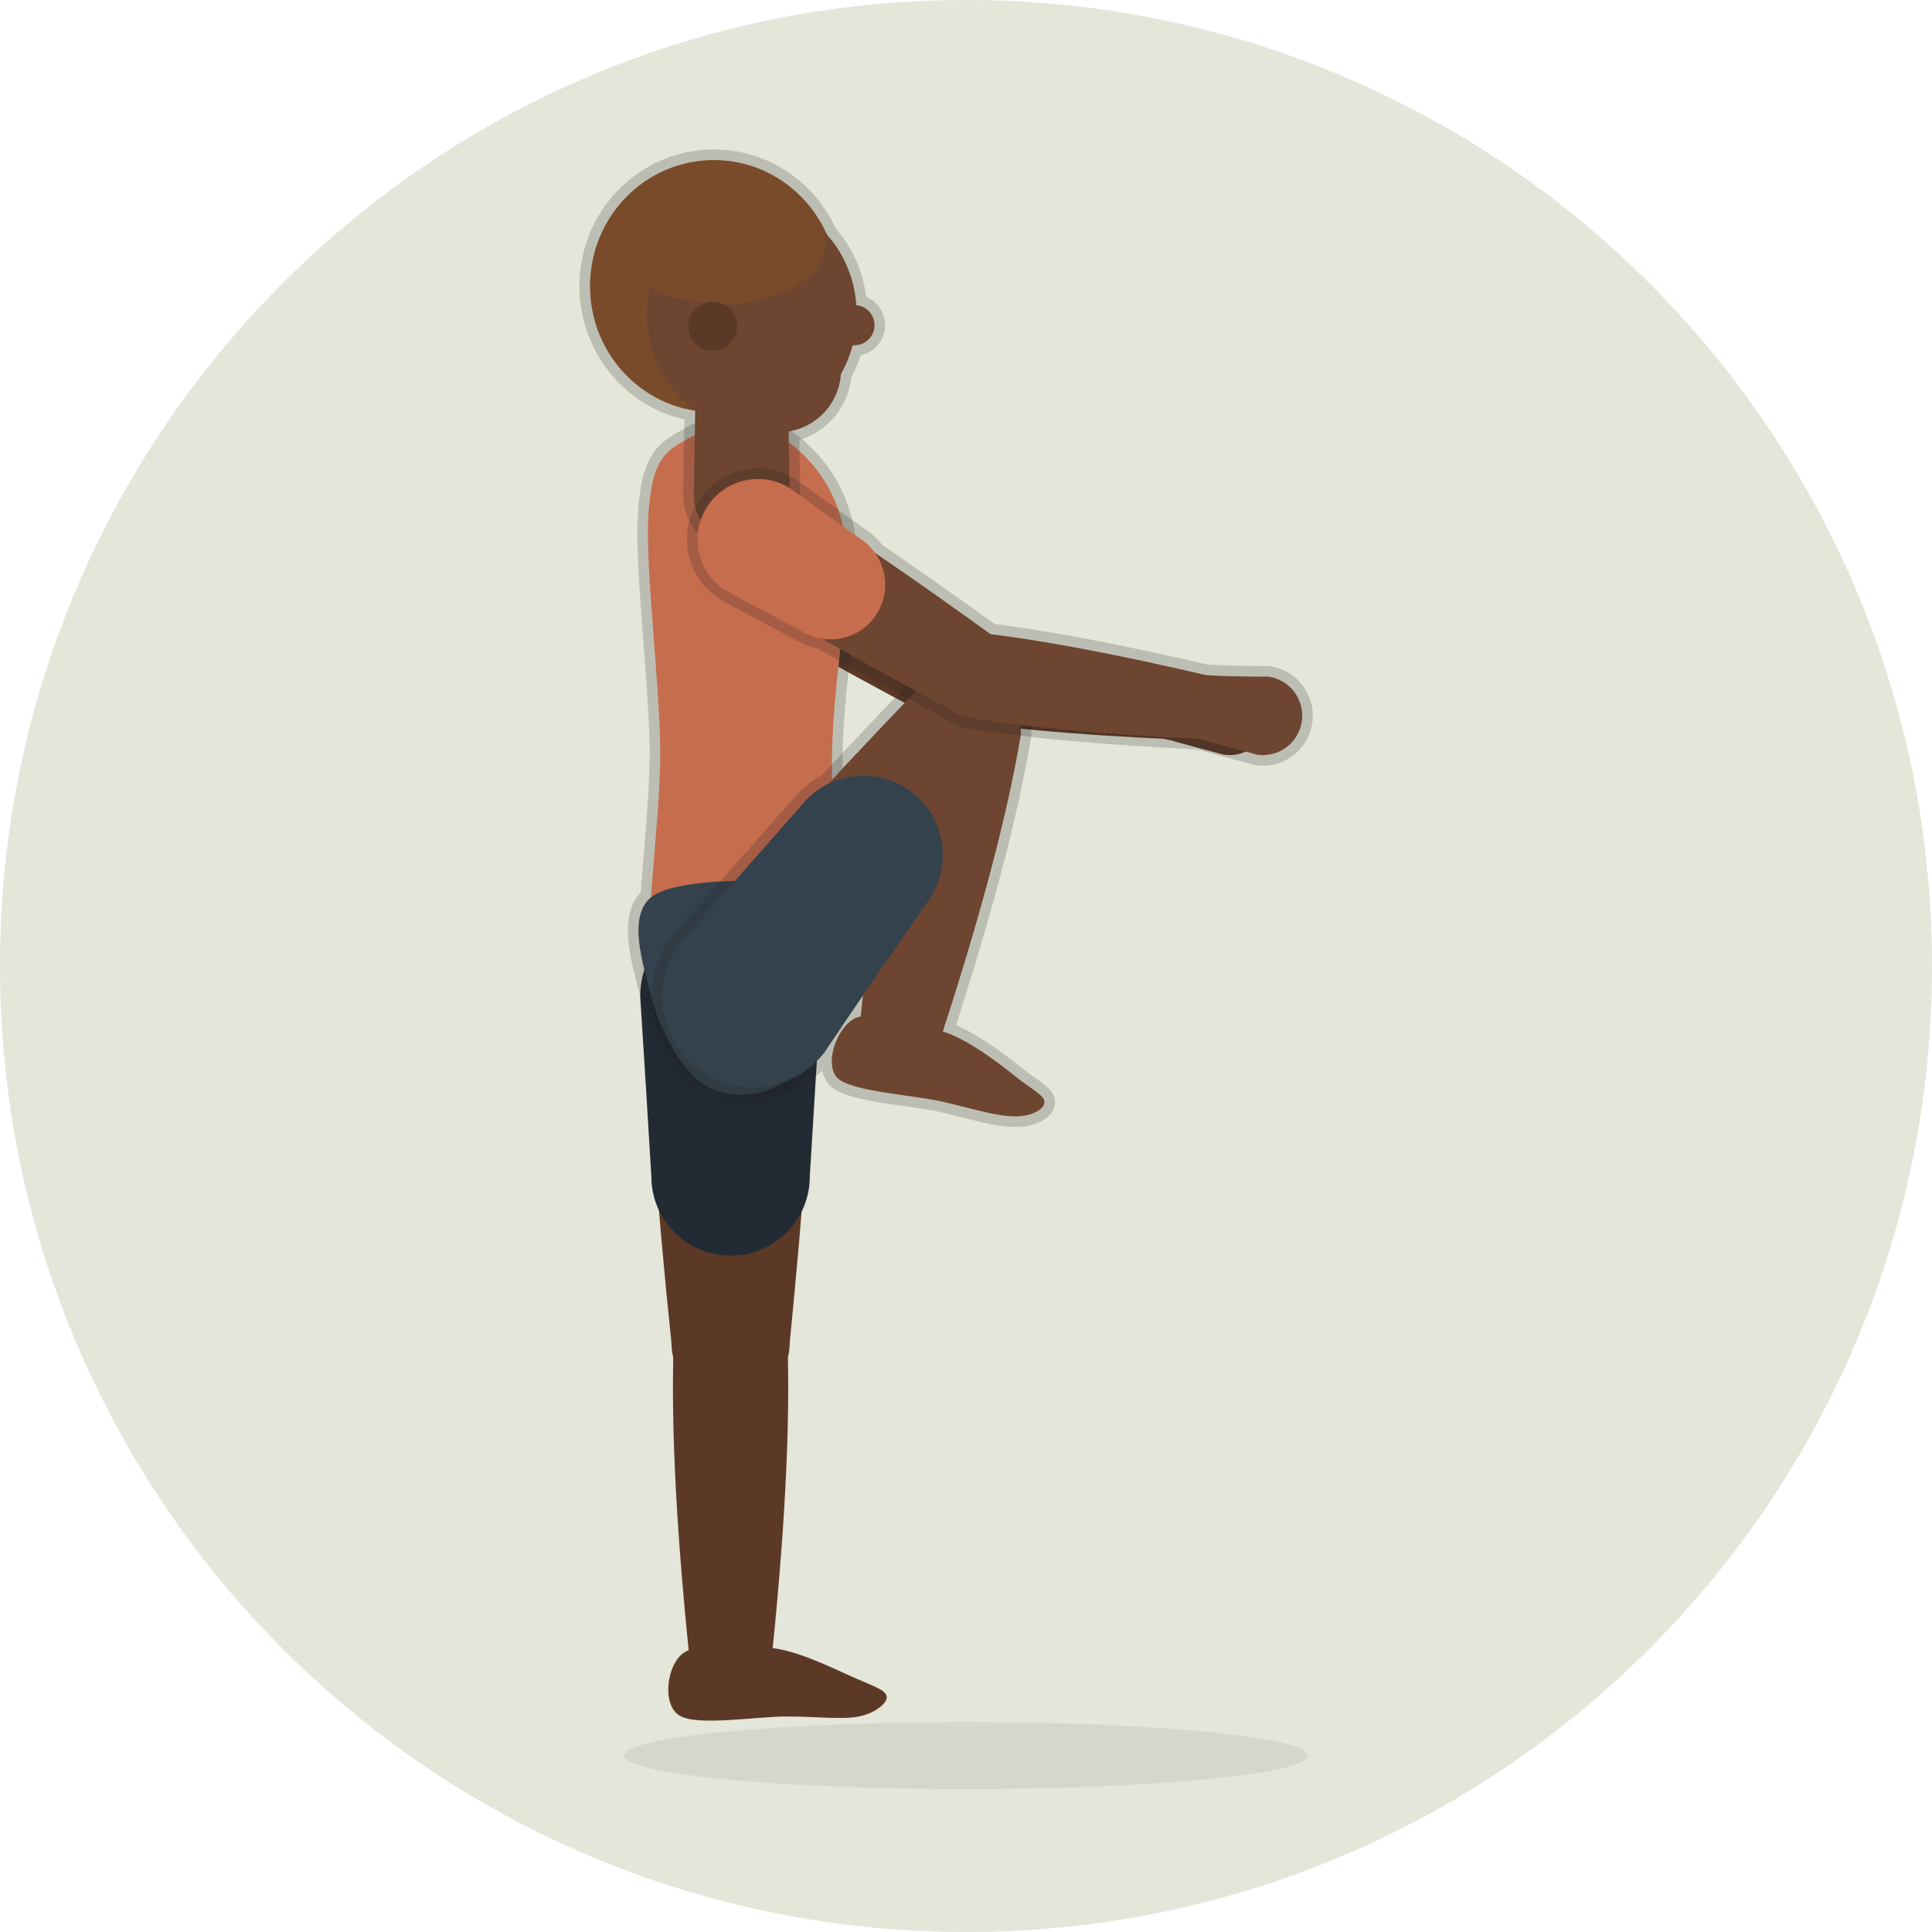
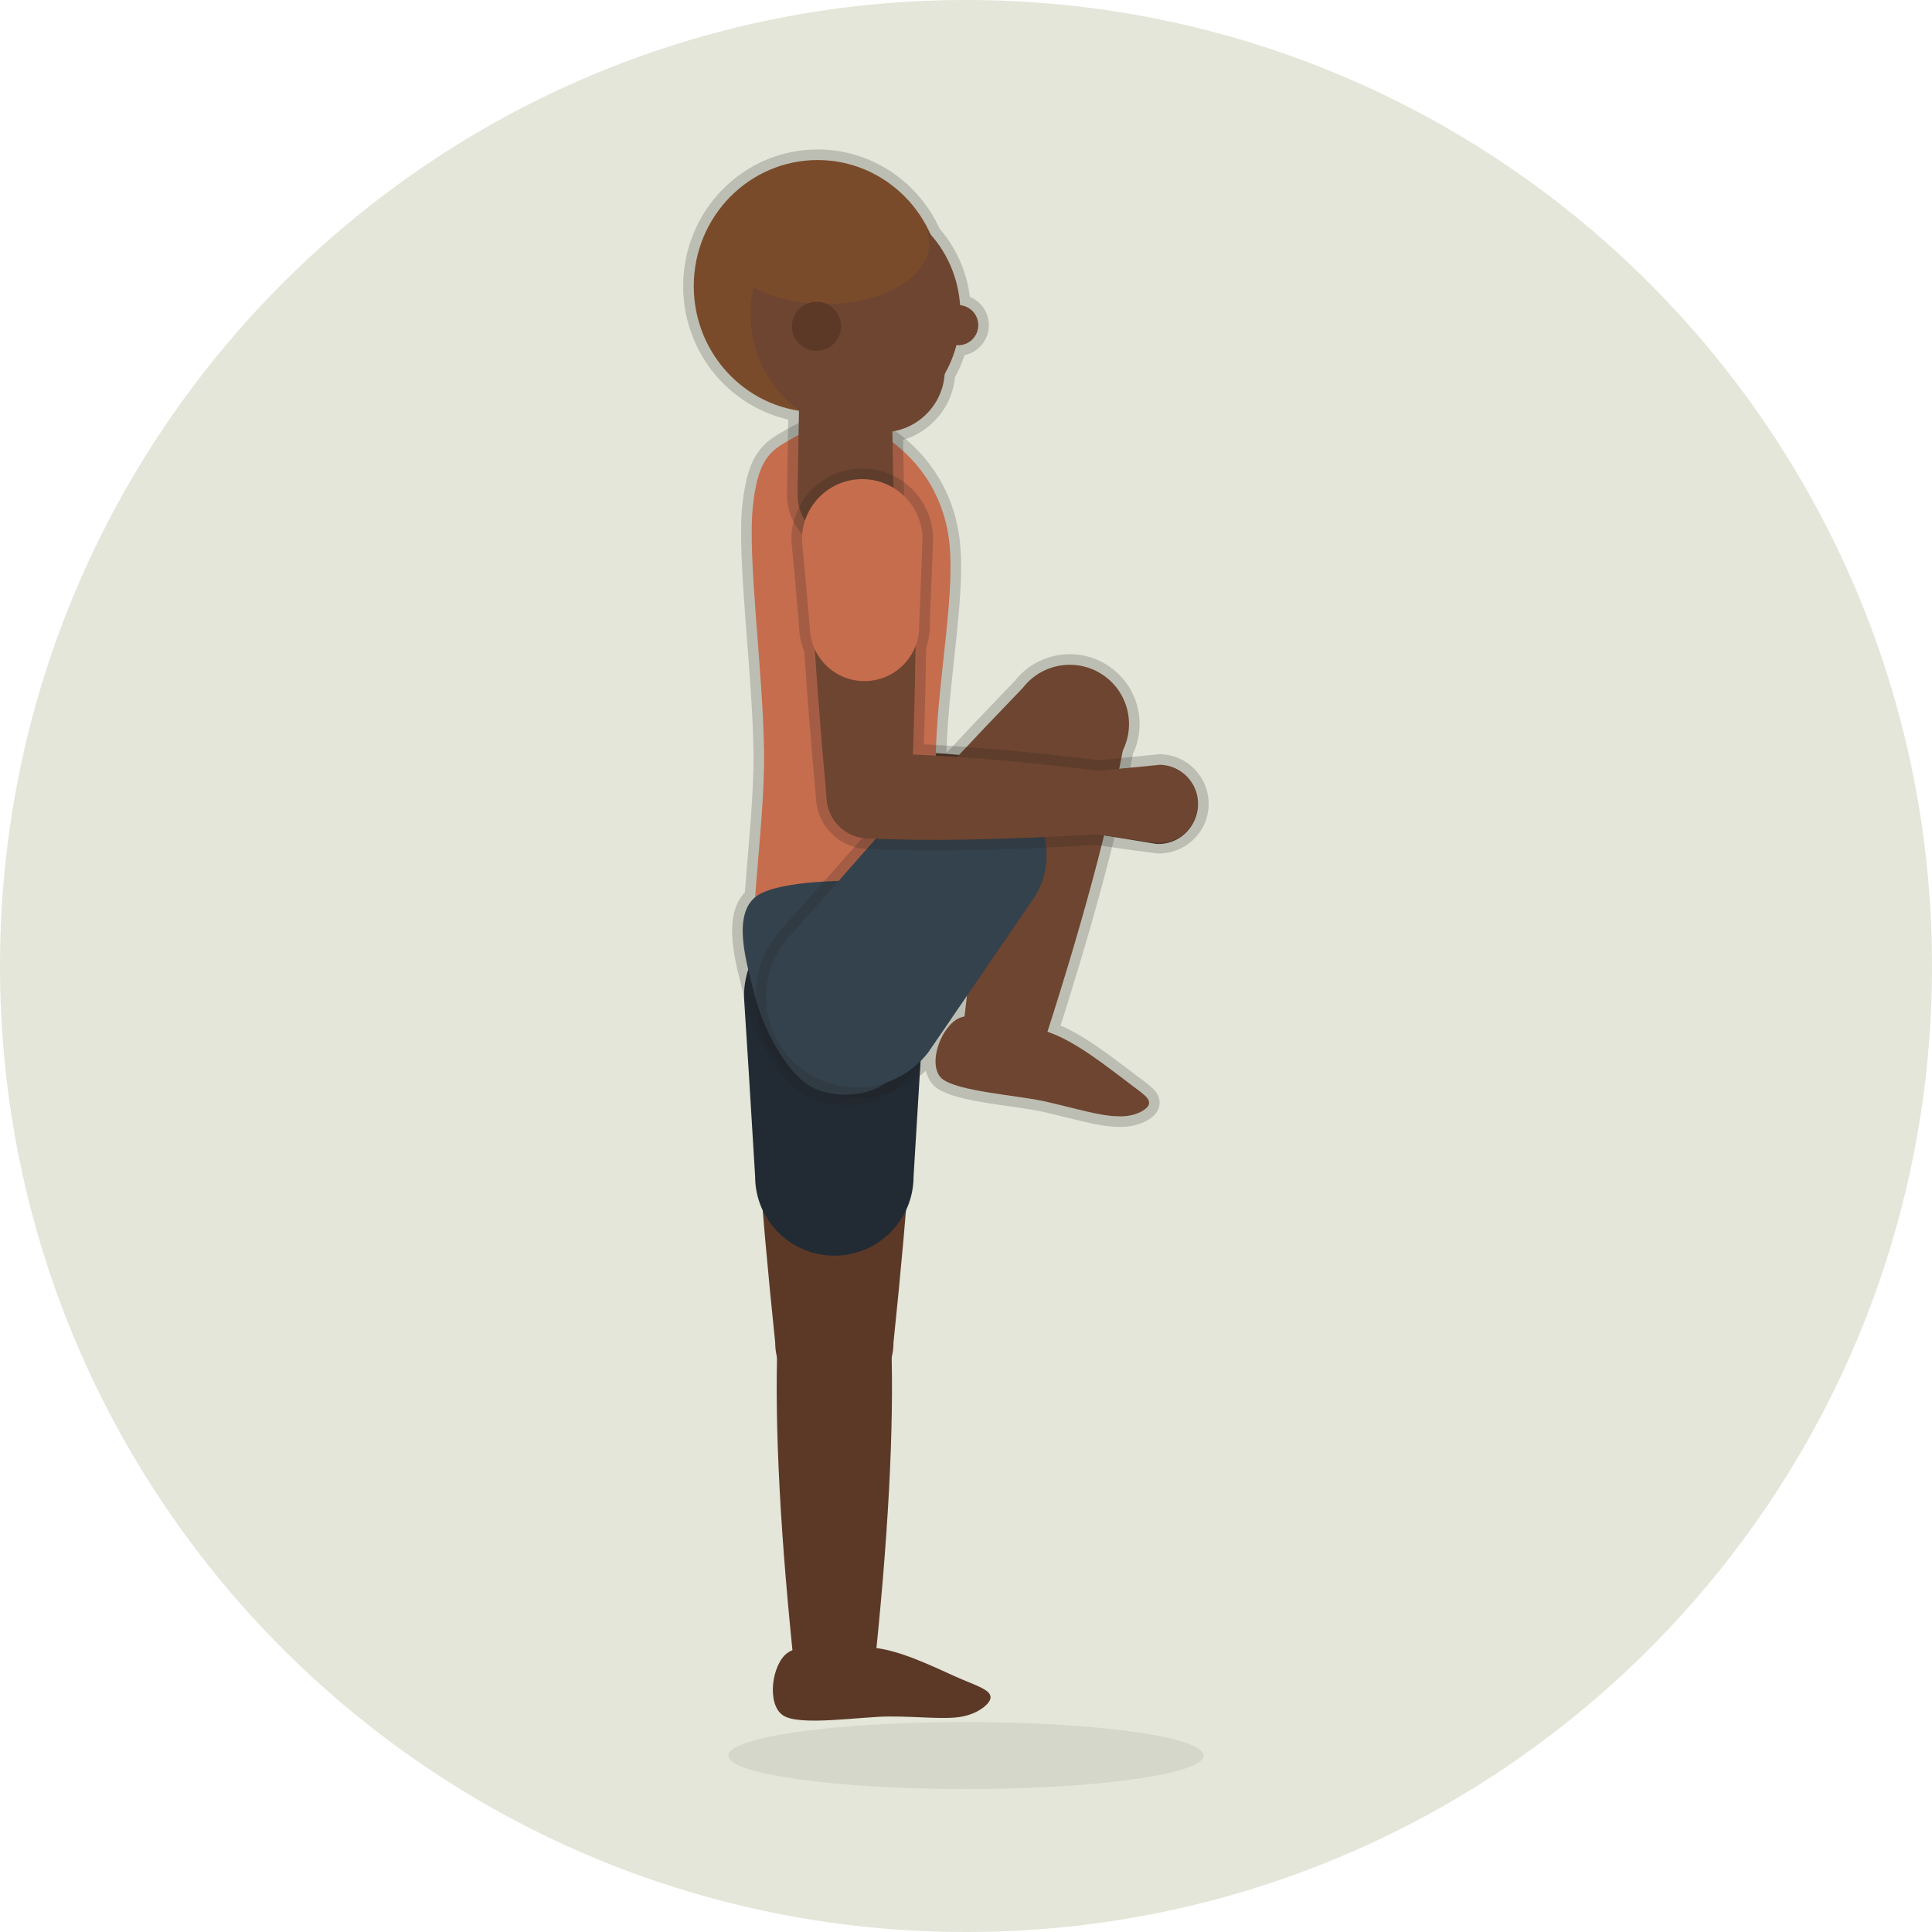
<svg xmlns="http://www.w3.org/2000/svg" viewBox="0 0 200 200" width="400" height="400" role="img" aria-label="Standing figure in profile on one leg hugging the other knee to the chest.">
  <circle cx="100" cy="100" r="100" fill="#E3E6D8" />
  <clipPath id="c666q9f">
    <circle cx="100" cy="100" r="100" />
  </clipPath>
  <g clip-path="url(#c666q9f)">
    <g transform="translate(100.0 180.0) scale(1.155)">
-       <ellipse cx="1.7763568394002505e-15" cy="1.5" rx="30.626" ry="3" fill="#20211F" opacity="0.08" />
+       <ellipse cx="0" cy="1.5" rx="21.292" ry="3" fill="#20211F" opacity="0.08" />
      <g>
-         <path d="M-24.1 -103.5Q-16.7 -98.8 -4.1 -92.1A3.8 3.8 0 0 0 -0.1 -98.5Q-11.7 -106.9 -19.1 -111.5A4.7 4.7 0 0 0 -24.1 -103.5Z" fill="#5C3927" />
-         <path d="M-24.5 -102.9Q-21.9 -101.5 -17.6 -99.2A4.9 4.9 0 0 0 -12.4 -107.5Q-16.3 -110.3 -18.8 -112.1A5.4 5.4 0 0 0 -24.5 -102.9Z" fill="#AD5C40" />
-         <path d="M-2.6 -91.5Q5.2 -90.2 18.3 -89.6A2.8 2.8 0 0 0 19.1 -95.2Q6.3 -98.2 -1.6 -99.1A3.8 3.8 0 0 0 -2.6 -91.5Z" fill="#5C3927" />
-         <path d="M18.3 -89.5Q20.1 -89.0 23.1 -88.2A3.5 3.5 0 0 0 24.1 -95.2Q21.0 -95.2 19.1 -95.3A2.9 2.9 0 0 0 18.3 -89.5Z" fill="#5C3927" />
+         <path d="M-16.9 -106.8Q-15.6 -98.1 -12.4 -84.2A3.8 3.8 0 0 0 -4.9 -85.4Q-6.2 -99.6 -7.6 -108.2A4.7 4.7 0 0 0 -16.9 -106.8Z" fill="#5C3927" />
+         <path d="M-17.6 -106.7Q-17.0 -103.7 -15.9 -99.0A4.9 4.9 0 0 0 -6.2 -100.5Q-6.7 -105.4 -7.0 -108.3A5.4 5.4 0 0 0 -17.6 -106.7Z" fill="#AD5C40" />
+         <path d="M-8.8 -81.0Q-0.9 -80.4 12.2 -81.1A2.8 2.8 0 0 0 12.4 -86.7Q-0.6 -88.5 -8.5 -88.6A3.8 3.8 0 0 0 -8.8 -81.0Z" fill="#5C3927" />
+         <path d="M12.2 -81.0Q14.1 -80.7 17.1 -80.2A3.5 3.5 0 0 0 17.4 -87.2Q14.3 -87.0 12.4 -86.8A2.9 2.9 0 0 0 12.2 -81.0Z" fill="#5C3927" />
      </g>
      <g>
-         <path d="M-26.2 -35.5Q-26.6 -24.1 -24.6 -5.5A3.5 3.5 0 0 0 -17.6 -5.5Q-15.6 -24.1 -16.0 -35.5A5.1 5.1 0 0 0 -26.2 -35.5Z" fill="#5C3927" />
-         <path d="M-28.6 -66.5Q-28.4 -54.7 -26.4 -35.5A5.3 5.3 0 0 0 -15.8 -35.5Q-13.9 -54.7 -13.6 -66.5A7.5 7.5 0 0 0 -28.6 -66.5Z" fill="#5C3927" />
-         <path d="M-29.2 -66.5Q-28.8 -60.4 -28.2 -50.4A7.1 7.1 0 0 0 -14.0 -50.4Q-13.4 -60.4 -13.0 -66.5A8.1 8.1 0 0 0 -29.2 -66.5Z" fill="#222B33" />
-         <path d="M-21.1 -1.9A3.6 3.6 0.0 1 0 -21.1 -9.1A3.6 3.6 0.0 1 0 -21.1 -1.9Z" fill="#5C3927" />
-         <path d="M-25.3 -7.7C-26.8 -6.7 -27.3 -3.1 -25.7 -2.1C-24.2 -1.1 -18.8 -2.0 -16.1 -2.0C-13.4 -2.0 -11.1 -1.7 -9.6 -2.0C-8.1 -2.3 -7.1 -3.2 -7.1 -3.7C-7.1 -4.3 -8.0 -4.6 -9.6 -5.3C-11.3 -6.0 -14.5 -7.7 -17.1 -8.1C-19.7 -8.5 -23.9 -8.7 -25.3 -7.7Z" fill="#5C3927" />
+         <path d="M-16.9 -35.5Q-17.3 -24.1 -15.3 -5.5A3.5 3.5 0 0 0 -8.3 -5.5Q-6.3 -24.1 -6.7 -35.5A5.1 5.1 0 0 0 -16.9 -35.5Z" fill="#5C3927" />
+         <path d="M-19.3 -66.5Q-19.1 -54.7 -17.1 -35.5A5.3 5.3 0 0 0 -6.5 -35.5Q-4.5 -54.7 -4.3 -66.5A7.5 7.5 0 0 0 -19.3 -66.5Z" fill="#5C3927" />
+         <path d="M-19.9 -66.5Q-19.5 -60.4 -18.9 -50.4A7.1 7.1 0 0 0 -4.7 -50.4Q-4.1 -60.4 -3.7 -66.5A8.1 8.1 0 0 0 -19.9 -66.5Z" fill="#222B33" />
+         <path d="M-11.8 -1.9A3.6 3.6 0.0 1 0 -11.8 -9.1A3.6 3.6 0.0 1 0 -11.8 -1.9Z" fill="#5C3927" />
+         <path d="M-16.0 -7.7C-17.4 -6.7 -17.9 -3.1 -16.4 -2.1C-14.9 -1.1 -9.5 -2.0 -6.8 -2.0C-4.1 -2.0 -1.8 -1.7 -0.3 -2.0C1.2 -2.3 2.2 -3.2 2.2 -3.7C2.2 -4.3 1.4 -4.6 -0.3 -5.3C-2.0 -6.0 -5.2 -7.7 -7.8 -8.1C-10.4 -8.5 -14.6 -8.7 -16.0 -7.7Z" fill="#5C3927" />
      </g>
      <g>
-         <path d="M-28.0 -66.5C-29.2 -71.3 -27.4 -81.2 -27.4 -88.5C-27.5 -95.8 -28.9 -105.8 -28.4 -110.5C-28.0 -115.2 -26.5 -115.6 -24.6 -116.7C-22.7 -117.8 -19.2 -118.4 -16.9 -116.9C-14.6 -115.5 -11.7 -112.7 -10.9 -108.0C-10.1 -103.3 -11.9 -95.4 -12.0 -88.5C-12.2 -81.6 -10.6 -71.3 -11.9 -66.5C-13.3 -61.8 -17.4 -60.0 -20.1 -60.0C-22.8 -60.0 -26.8 -61.8 -28.0 -66.5ZM-28.2 -66.5C-28.9 -69.3 -30.6 -74.2 -27.8 -75.7C-25.1 -77.3 -14.4 -77.3 -11.7 -75.7C-9.0 -74.2 -10.8 -69.3 -11.6 -66.5C-12.4 -63.7 -14.6 -60.0 -16.6 -58.7C-18.6 -57.4 -21.7 -57.4 -23.6 -58.7C-25.6 -60.0 -27.5 -63.7 -28.2 -66.5Z" fill="#1E1F1D" stroke="#1E1F1D" stroke-width="1.9" stroke-linejoin="round" opacity="0.2" />
-         <path d="M-28.0 -66.5C-29.2 -71.3 -27.4 -81.2 -27.4 -88.5C-27.5 -95.8 -28.9 -105.8 -28.4 -110.5C-28.0 -115.2 -26.5 -115.6 -24.6 -116.7C-22.7 -117.8 -19.2 -118.4 -16.9 -116.9C-14.6 -115.5 -11.7 -112.7 -10.9 -108.0C-10.1 -103.3 -11.9 -95.4 -12.0 -88.5C-12.2 -81.6 -10.6 -71.3 -11.9 -66.5C-13.3 -61.8 -17.4 -60.0 -20.1 -60.0C-22.8 -60.0 -26.8 -61.8 -28.0 -66.5Z" fill="#C66D4E" />
-         <path d="M-28.2 -66.5C-28.9 -69.3 -30.6 -74.2 -27.8 -75.7C-25.1 -77.3 -14.4 -77.3 -11.7 -75.7C-9.0 -74.2 -10.8 -69.3 -11.6 -66.5C-12.4 -63.7 -14.6 -60.0 -16.6 -58.7C-18.6 -57.4 -21.7 -57.4 -23.6 -58.7C-25.6 -60.0 -27.5 -63.7 -28.2 -66.5Z" fill="#34424D" />
+         <path d="M-18.7 -66.5C-19.9 -71.3 -18.0 -81.2 -18.1 -88.5C-18.2 -95.8 -19.6 -105.8 -19.1 -110.5C-18.6 -115.2 -17.2 -115.6 -15.3 -116.7C-13.4 -117.8 -9.9 -118.4 -7.6 -116.9C-5.3 -115.5 -2.4 -112.7 -1.6 -108.0C-0.8 -103.3 -2.5 -95.4 -2.7 -88.5C-2.9 -81.6 -1.2 -71.3 -2.6 -66.5C-3.9 -61.8 -8.1 -60.0 -10.8 -60.0C-13.5 -60.0 -17.5 -61.8 -18.7 -66.5ZM-18.9 -66.5C-19.6 -69.3 -21.2 -74.2 -18.5 -75.7C-15.7 -77.3 -5.1 -77.3 -2.4 -75.7C0.3 -74.2 -1.5 -69.3 -2.3 -66.5C-3.1 -63.7 -5.3 -60.0 -7.3 -58.7C-9.3 -57.4 -12.4 -57.4 -14.3 -58.7C-16.2 -60.0 -18.2 -63.7 -18.9 -66.5Z" fill="#1E1F1D" stroke="#1E1F1D" stroke-width="1.9" stroke-linejoin="round" opacity="0.2" />
+         <path d="M-18.7 -66.5C-19.9 -71.3 -18.0 -81.2 -18.1 -88.5C-18.2 -95.8 -19.6 -105.8 -19.1 -110.5C-18.6 -115.2 -17.2 -115.6 -15.3 -116.7C-13.4 -117.8 -9.9 -118.4 -7.6 -116.9C-5.3 -115.5 -2.4 -112.7 -1.6 -108.0C-0.8 -103.3 -2.5 -95.4 -2.7 -88.5C-2.9 -81.6 -1.2 -71.3 -2.6 -66.5C-3.9 -61.8 -8.1 -60.0 -10.8 -60.0C-13.5 -60.0 -17.5 -61.8 -18.7 -66.5Z" fill="#C66D4E" />
+         <path d="M-18.9 -66.5C-19.6 -69.3 -21.2 -74.2 -18.5 -75.7C-15.7 -77.3 -5.1 -77.3 -2.4 -75.7C0.3 -74.2 -1.5 -69.3 -2.3 -66.5C-3.1 -63.7 -5.3 -60.0 -7.3 -58.7C-9.3 -57.4 -12.4 -57.4 -14.3 -58.7C-16.2 -60.0 -18.2 -63.7 -18.9 -66.5Z" fill="#34424D" />
      </g>
      <g>
-         <path d="M-15.8 -111.5Q-15.9 -117.8 -16.1 -128.0A4.0 4.0 0 0 0 -24.1 -128.0Q-24.3 -117.8 -24.4 -111.5A4.3 4.3 0 0 0 -15.8 -111.5ZM-22.6 -118.9A11.1 11.3 0.0 1 0 -22.6 -141.5A11.1 11.3 0.0 1 0 -22.6 -118.9ZM-19.2 -117.5A9.4 10.2 0.0 1 0 -19.2 -137.9A9.4 10.2 0.0 1 0 -19.2 -117.5ZM-16.8 -117.1A5.6 5.6 0.0 1 0 -16.8 -128.3A5.6 5.6 0.0 1 0 -16.8 -117.1ZM-10.0 -124.9A1.8 1.8 0.0 1 0 -10.0 -128.5A1.8 1.8 0.0 1 0 -10.0 -124.9ZM-21.9 -128.6A9.3 5.4 0.0 1 0 -21.9 -139.4A9.3 5.4 0.0 1 0 -21.9 -128.6ZM-22.7 -124.4A2.2 2.2 0.0 1 0 -22.7 -128.8A2.2 2.2 0.0 1 0 -22.7 -124.4Z" fill="#1E1F1D" stroke="#1E1F1D" stroke-width="1.9" stroke-linejoin="round" opacity="0.2" />
-         <path d="M-15.8 -111.5Q-15.9 -117.8 -16.1 -128.0A4.0 4.0 0 0 0 -24.1 -128.0Q-24.3 -117.8 -24.4 -111.5A4.3 4.3 0 0 0 -15.8 -111.5Z" fill="#6E4530" />
-         <path d="M-22.6 -118.9A11.1 11.3 0.0 1 0 -22.6 -141.5A11.1 11.3 0.0 1 0 -22.6 -118.9Z" fill="#7A4B2A" />
-         <path d="M-19.2 -117.5A9.4 10.2 0.0 1 0 -19.2 -137.9A9.4 10.2 0.0 1 0 -19.2 -117.5Z" fill="#6E4530" />
-         <path d="M-16.8 -117.1A5.6 5.6 0.0 1 0 -16.8 -128.3A5.6 5.6 0.0 1 0 -16.8 -117.1Z" fill="#6E4530" />
-         <path d="M-10.0 -124.9A1.8 1.8 0.0 1 0 -10.0 -128.5A1.8 1.8 0.0 1 0 -10.0 -124.9Z" fill="#6E4530" />
-         <path d="M-21.9 -128.6A9.3 5.4 0.0 1 0 -21.9 -139.4A9.3 5.4 0.0 1 0 -21.9 -128.6Z" fill="#7A4B2A" />
-         <path d="M-22.7 -124.4A2.2 2.2 0.0 1 0 -22.7 -128.8A2.2 2.2 0.0 1 0 -22.7 -124.4Z" fill="#5C3927" />
+         <path d="M-6.5 -111.5Q-6.6 -117.8 -6.8 -128.0A4.0 4.0 0 0 0 -14.8 -128.0Q-15.0 -117.8 -15.1 -111.5A4.3 4.3 0 0 0 -6.5 -111.5ZM-13.3 -118.9A11.1 11.3 0.0 1 0 -13.3 -141.5A11.1 11.3 0.0 1 0 -13.3 -118.9ZM-9.9 -117.5A9.4 10.2 0.0 1 0 -9.9 -137.9A9.4 10.2 0.0 1 0 -9.9 -117.5ZM-7.5 -117.1A5.6 5.6 0.0 1 0 -7.5 -128.3A5.6 5.6 0.0 1 0 -7.5 -117.1ZM-0.7 -124.9A1.8 1.8 0.0 1 0 -0.7 -128.5A1.8 1.8 0.0 1 0 -0.7 -124.9ZM-12.6 -128.6A9.3 5.4 0.0 1 0 -12.6 -139.4A9.3 5.4 0.0 1 0 -12.6 -128.6ZM-13.4 -124.4A2.2 2.2 0.0 1 0 -13.4 -128.8A2.2 2.2 0.0 1 0 -13.4 -124.4Z" fill="#1E1F1D" stroke="#1E1F1D" stroke-width="1.9" stroke-linejoin="round" opacity="0.2" />
+         <path d="M-6.5 -111.5Q-6.6 -117.8 -6.8 -128.0A4.0 4.0 0 0 0 -14.8 -128.0Q-15.0 -117.8 -15.1 -111.5A4.3 4.3 0 0 0 -6.5 -111.5Z" fill="#6E4530" />
+         <path d="M-13.3 -118.9A11.1 11.3 0.0 1 0 -13.3 -141.5A11.1 11.3 0.0 1 0 -13.3 -118.9Z" fill="#7A4B2A" />
+         <path d="M-9.9 -117.5A9.4 10.2 0.0 1 0 -9.9 -137.9A9.4 10.2 0.0 1 0 -9.9 -117.5Z" fill="#6E4530" />
+         <path d="M-7.5 -117.1A5.6 5.6 0.0 1 0 -7.5 -128.3A5.6 5.6 0.0 1 0 -7.5 -117.1Z" fill="#6E4530" />
+         <path d="M-0.7 -124.9A1.8 1.8 0.0 1 0 -0.7 -128.5A1.8 1.8 0.0 1 0 -0.7 -124.9Z" fill="#6E4530" />
+         <path d="M-12.6 -128.6A9.3 5.4 0.0 1 0 -12.6 -139.4A9.3 5.4 0.0 1 0 -12.6 -128.6Z" fill="#7A4B2A" />
+         <path d="M-13.4 -124.4A2.2 2.2 0.0 1 0 -13.4 -128.8A2.2 2.2 0.0 1 0 -13.4 -124.4Z" fill="#5C3927" />
      </g>
      <g>
-         <path d="M-5.0 -92.0Q-7.8 -80.9 -9.7 -62.3A3.5 3.5 0 0 0 -2.9 -60.9Q3.0 -78.6 4.9 -89.9A5.1 5.1 0 0 0 -5.0 -92.0ZM-13.2 -61.9Q-6.1 -71.3 4.1 -87.7A5.3 5.3 0 0 0 -4.2 -94.2Q-17.6 -80.3 -25.0 -71.1A7.5 7.5 0 0 0 -13.2 -61.9ZM-12.7 -61.5Q-9.3 -66.6 -3.6 -74.8A7.1 7.1 0 0 0 -14.8 -83.6Q-21.4 -76.1 -25.5 -71.5A8.1 8.1 0 0 0 -12.7 -61.5ZM-6.3 -58.0A3.6 3.6 0.0 1 0 -6.3 -65.2A3.6 3.6 0.0 1 0 -6.3 -58.0ZM-9.9 -64.6C-11.5 -63.9 -12.8 -60.5 -11.5 -59.2C-10.2 -58.0 -4.7 -57.7 -2.1 -57.1C0.5 -56.5 2.7 -55.8 4.2 -55.8C5.8 -55.7 6.9 -56.4 7.0 -56.9C7.2 -57.5 6.4 -57.9 4.9 -59.0C3.5 -60.1 0.7 -62.4 -1.8 -63.3C-4.3 -64.2 -8.3 -65.3 -9.9 -64.6Z" fill="#1E1F1D" stroke="#1E1F1D" stroke-width="1.9" stroke-linejoin="round" opacity="0.2" />
-         <path d="M-5.0 -92.0Q-7.8 -80.9 -9.7 -62.3A3.5 3.5 0 0 0 -2.9 -60.9Q3.0 -78.6 4.9 -89.9A5.1 5.1 0 0 0 -5.0 -92.0Z" fill="#6E4530" />
-         <path d="M-13.2 -61.9Q-6.1 -71.3 4.1 -87.7A5.3 5.3 0 0 0 -4.2 -94.2Q-17.6 -80.3 -25.0 -71.1A7.5 7.5 0 0 0 -13.2 -61.9Z" fill="#6E4530" />
-         <path d="M-12.7 -61.5Q-9.3 -66.6 -3.6 -74.8A7.1 7.1 0 0 0 -14.8 -83.6Q-21.4 -76.1 -25.5 -71.5A8.1 8.1 0 0 0 -12.7 -61.5Z" fill="#34424D" />
-         <path d="M-6.3 -58.0A3.6 3.6 0.0 1 0 -6.3 -65.2A3.6 3.6 0.0 1 0 -6.3 -58.0Z" fill="#6E4530" />
-         <path d="M-9.9 -64.6C-11.5 -63.9 -12.8 -60.5 -11.5 -59.2C-10.2 -58.0 -4.7 -57.7 -2.1 -57.1C0.5 -56.5 2.7 -55.8 4.2 -55.8C5.8 -55.7 6.9 -56.4 7.0 -56.9C7.2 -57.5 6.4 -57.9 4.9 -59.0C3.5 -60.1 0.7 -62.4 -1.8 -63.3C-4.3 -64.2 -8.3 -65.3 -9.9 -64.6Z" fill="#6E4530" />
+         <path d="M4.3 -92.0Q1.6 -80.9 -0.4 -62.3A3.5 3.5 0 0 0 6.5 -60.9Q12.3 -78.6 14.3 -89.9A5.1 5.1 0 0 0 4.3 -92.0ZM-3.9 -61.9Q3.2 -71.3 13.5 -87.7A5.3 5.3 0 0 0 5.1 -94.2Q-8.3 -80.3 -15.7 -71.1A7.5 7.5 0 0 0 -3.9 -61.9ZM-3.4 -61.5Q0.1 -66.6 5.7 -74.8A7.1 7.1 0 0 0 -5.5 -83.6Q-12.1 -76.1 -16.2 -71.5A8.1 8.1 0 0 0 -3.4 -61.5ZM3.1 -58.0A3.6 3.6 0.0 1 0 3.1 -65.2A3.6 3.6 0.0 1 0 3.1 -58.0ZM-0.6 -64.6C-2.2 -63.9 -3.5 -60.5 -2.2 -59.2C-0.8 -58.0 4.6 -57.7 7.2 -57.1C9.8 -56.5 12.1 -55.8 13.6 -55.8C15.1 -55.7 16.3 -56.4 16.4 -56.9C16.5 -57.5 15.7 -57.9 14.3 -59.0C12.8 -60.1 10.0 -62.4 7.5 -63.3C5.0 -64.2 1.0 -65.3 -0.6 -64.6Z" fill="#1E1F1D" stroke="#1E1F1D" stroke-width="1.9" stroke-linejoin="round" opacity="0.2" />
+         <path d="M4.3 -92.0Q1.6 -80.9 -0.4 -62.3A3.5 3.5 0 0 0 6.5 -60.9Q12.3 -78.6 14.3 -89.9A5.1 5.1 0 0 0 4.3 -92.0Z" fill="#6E4530" />
+         <path d="M-3.9 -61.9Q3.2 -71.3 13.5 -87.7A5.3 5.3 0 0 0 5.1 -94.2Q-8.3 -80.3 -15.7 -71.1A7.5 7.5 0 0 0 -3.9 -61.9Z" fill="#6E4530" />
+         <path d="M-3.4 -61.5Q0.1 -66.6 5.7 -74.8A7.1 7.1 0 0 0 -5.5 -83.6Q-12.1 -76.1 -16.2 -71.5A8.1 8.1 0 0 0 -3.4 -61.5Z" fill="#34424D" />
+         <path d="M3.1 -58.0A3.6 3.6 0.0 1 0 3.1 -65.2A3.6 3.6 0.0 1 0 3.1 -58.0Z" fill="#6E4530" />
+         <path d="M-0.6 -64.6C-2.2 -63.9 -3.5 -60.5 -2.2 -59.2C-0.8 -58.0 4.6 -57.7 7.2 -57.1C9.8 -56.5 12.1 -55.8 13.6 -55.8C15.1 -55.7 16.3 -56.4 16.4 -56.9C16.5 -57.5 15.7 -57.9 14.3 -59.0C12.8 -60.1 10.0 -62.4 7.5 -63.3C5.0 -64.2 1.0 -65.3 -0.6 -64.6Z" fill="#6E4530" />
      </g>
      <g>
-         <path d="M-21.1 -103.5Q-13.7 -98.8 -1.1 -92.1A3.8 3.8 0 0 0 2.9 -98.5Q-8.7 -106.9 -16.1 -111.5A4.7 4.7 0 0 0 -21.1 -103.5ZM-21.5 -102.9Q-18.9 -101.5 -14.6 -99.2A4.9 4.9 0 0 0 -9.4 -107.5Q-13.3 -110.3 -15.8 -112.1A5.4 5.4 0 0 0 -21.5 -102.9ZM0.4 -91.5Q8.2 -90.2 21.3 -89.6A2.8 2.8 0 0 0 22.1 -95.2Q9.3 -98.2 1.4 -99.1A3.8 3.8 0 0 0 0.4 -91.5ZM21.3 -89.5Q23.1 -89.0 26.1 -88.2A3.5 3.5 0 0 0 27.1 -95.2Q24.0 -95.2 22.1 -95.3A2.9 2.9 0 0 0 21.3 -89.5Z" fill="#1E1F1D" stroke="#1E1F1D" stroke-width="1.9" stroke-linejoin="round" opacity="0.2" />
-         <path d="M-21.1 -103.5Q-13.7 -98.8 -1.1 -92.1A3.8 3.8 0 0 0 2.9 -98.5Q-8.7 -106.9 -16.1 -111.5A4.7 4.7 0 0 0 -21.1 -103.5Z" fill="#6E4530" />
-         <path d="M-21.5 -102.9Q-18.9 -101.5 -14.6 -99.2A4.9 4.9 0 0 0 -9.4 -107.5Q-13.3 -110.3 -15.8 -112.1A5.4 5.4 0 0 0 -21.5 -102.9Z" fill="#C66D4E" />
-         <path d="M0.4 -91.5Q8.2 -90.2 21.3 -89.6A2.8 2.8 0 0 0 22.1 -95.2Q9.3 -98.2 1.4 -99.1A3.8 3.8 0 0 0 0.4 -91.5Z" fill="#6E4530" />
-         <path d="M21.3 -89.5Q23.1 -89.0 26.1 -88.2A3.5 3.5 0 0 0 27.1 -95.2Q24.0 -95.2 22.1 -95.3A2.9 2.9 0 0 0 21.3 -89.5Z" fill="#6E4530" />
+         <path d="M-14.0 -107.4Q-13.8 -98.6 -12.5 -84.4A3.8 3.8 0 0 0 -4.9 -84.6Q-4.3 -98.9 -4.6 -107.6A4.7 4.7 0 0 0 -14.0 -107.4ZM-14.7 -107.4Q-14.4 -104.4 -14.0 -99.6A4.9 4.9 0 0 0 -4.2 -99.8Q-4.0 -104.7 -3.9 -107.6A5.4 5.4 0 0 0 -14.7 -107.4ZM-8.8 -80.7Q-0.8 -80.3 12.2 -81.1A2.8 2.8 0 0 0 12.4 -86.7Q-0.6 -88.3 -8.6 -88.3A3.8 3.8 0 0 0 -8.8 -80.7ZM12.2 -81.0Q14.1 -80.7 17.2 -80.3A3.5 3.5 0 0 0 17.4 -87.3Q14.3 -87.0 12.4 -86.8A2.9 2.9 0 0 0 12.2 -81.0Z" fill="#1E1F1D" stroke="#1E1F1D" stroke-width="1.9" stroke-linejoin="round" opacity="0.2" />
+         <path d="M-14.0 -107.4Q-13.8 -98.6 -12.5 -84.4A3.8 3.8 0 0 0 -4.9 -84.6Q-4.3 -98.9 -4.6 -107.6A4.7 4.7 0 0 0 -14.0 -107.4Z" fill="#6E4530" />
+         <path d="M-14.7 -107.4Q-14.4 -104.4 -14.0 -99.6A4.9 4.9 0 0 0 -4.2 -99.8Q-4.0 -104.7 -3.9 -107.6A5.4 5.4 0 0 0 -14.7 -107.4Z" fill="#C66D4E" />
+         <path d="M-8.8 -80.7Q-0.8 -80.3 12.2 -81.1A2.8 2.8 0 0 0 12.4 -86.7Q-0.6 -88.3 -8.6 -88.3A3.8 3.8 0 0 0 -8.8 -80.7Z" fill="#6E4530" />
+         <path d="M12.2 -81.0Q14.1 -80.7 17.2 -80.3A3.5 3.5 0 0 0 17.4 -87.3Q14.3 -87.0 12.4 -86.8A2.9 2.9 0 0 0 12.2 -81.0Z" fill="#6E4530" />
      </g>
    </g>
  </g>
</svg>
